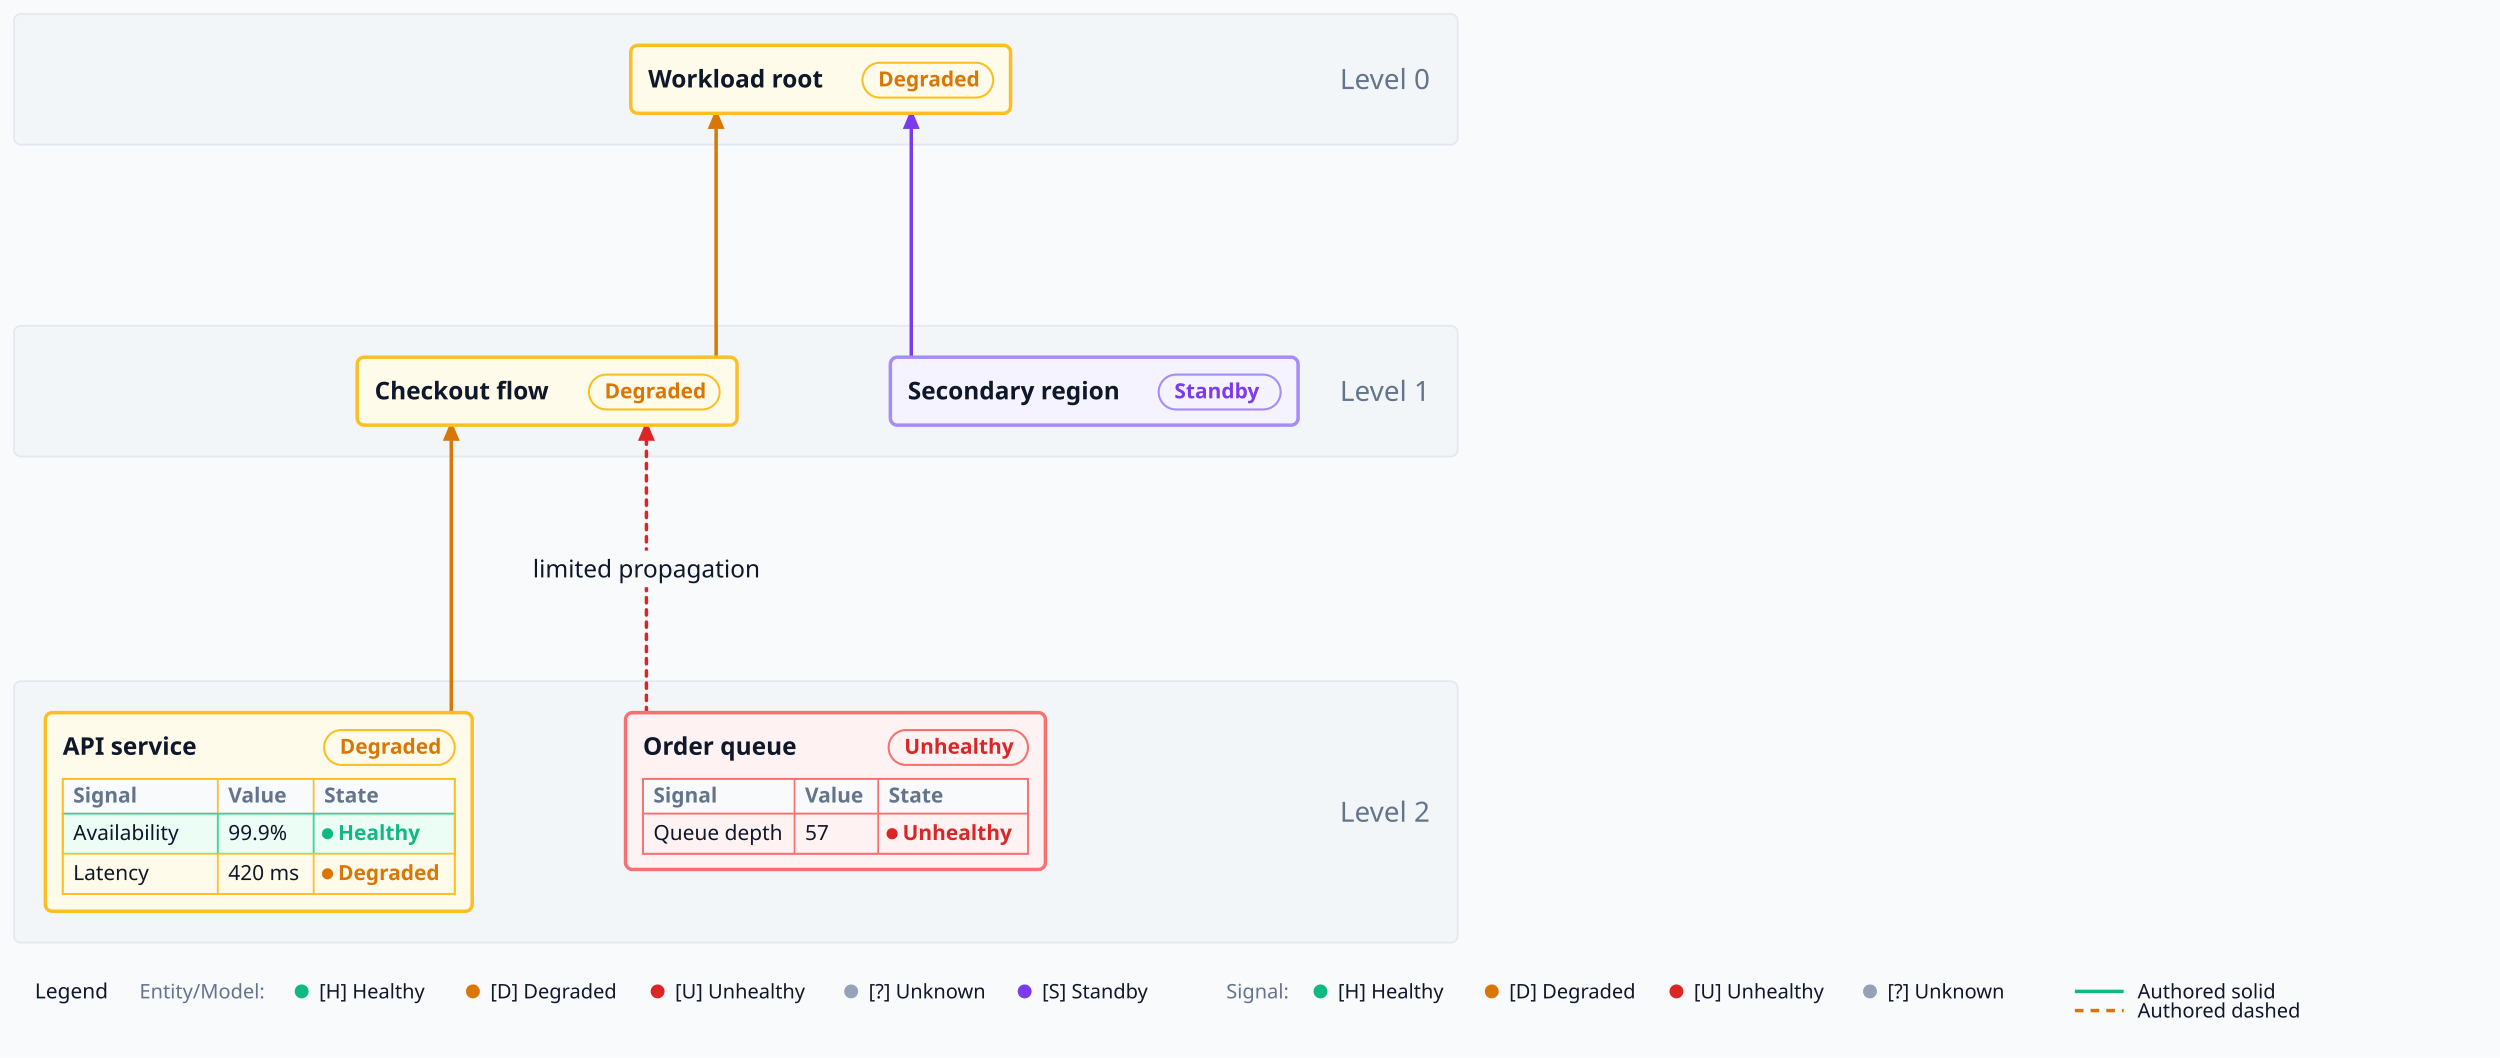
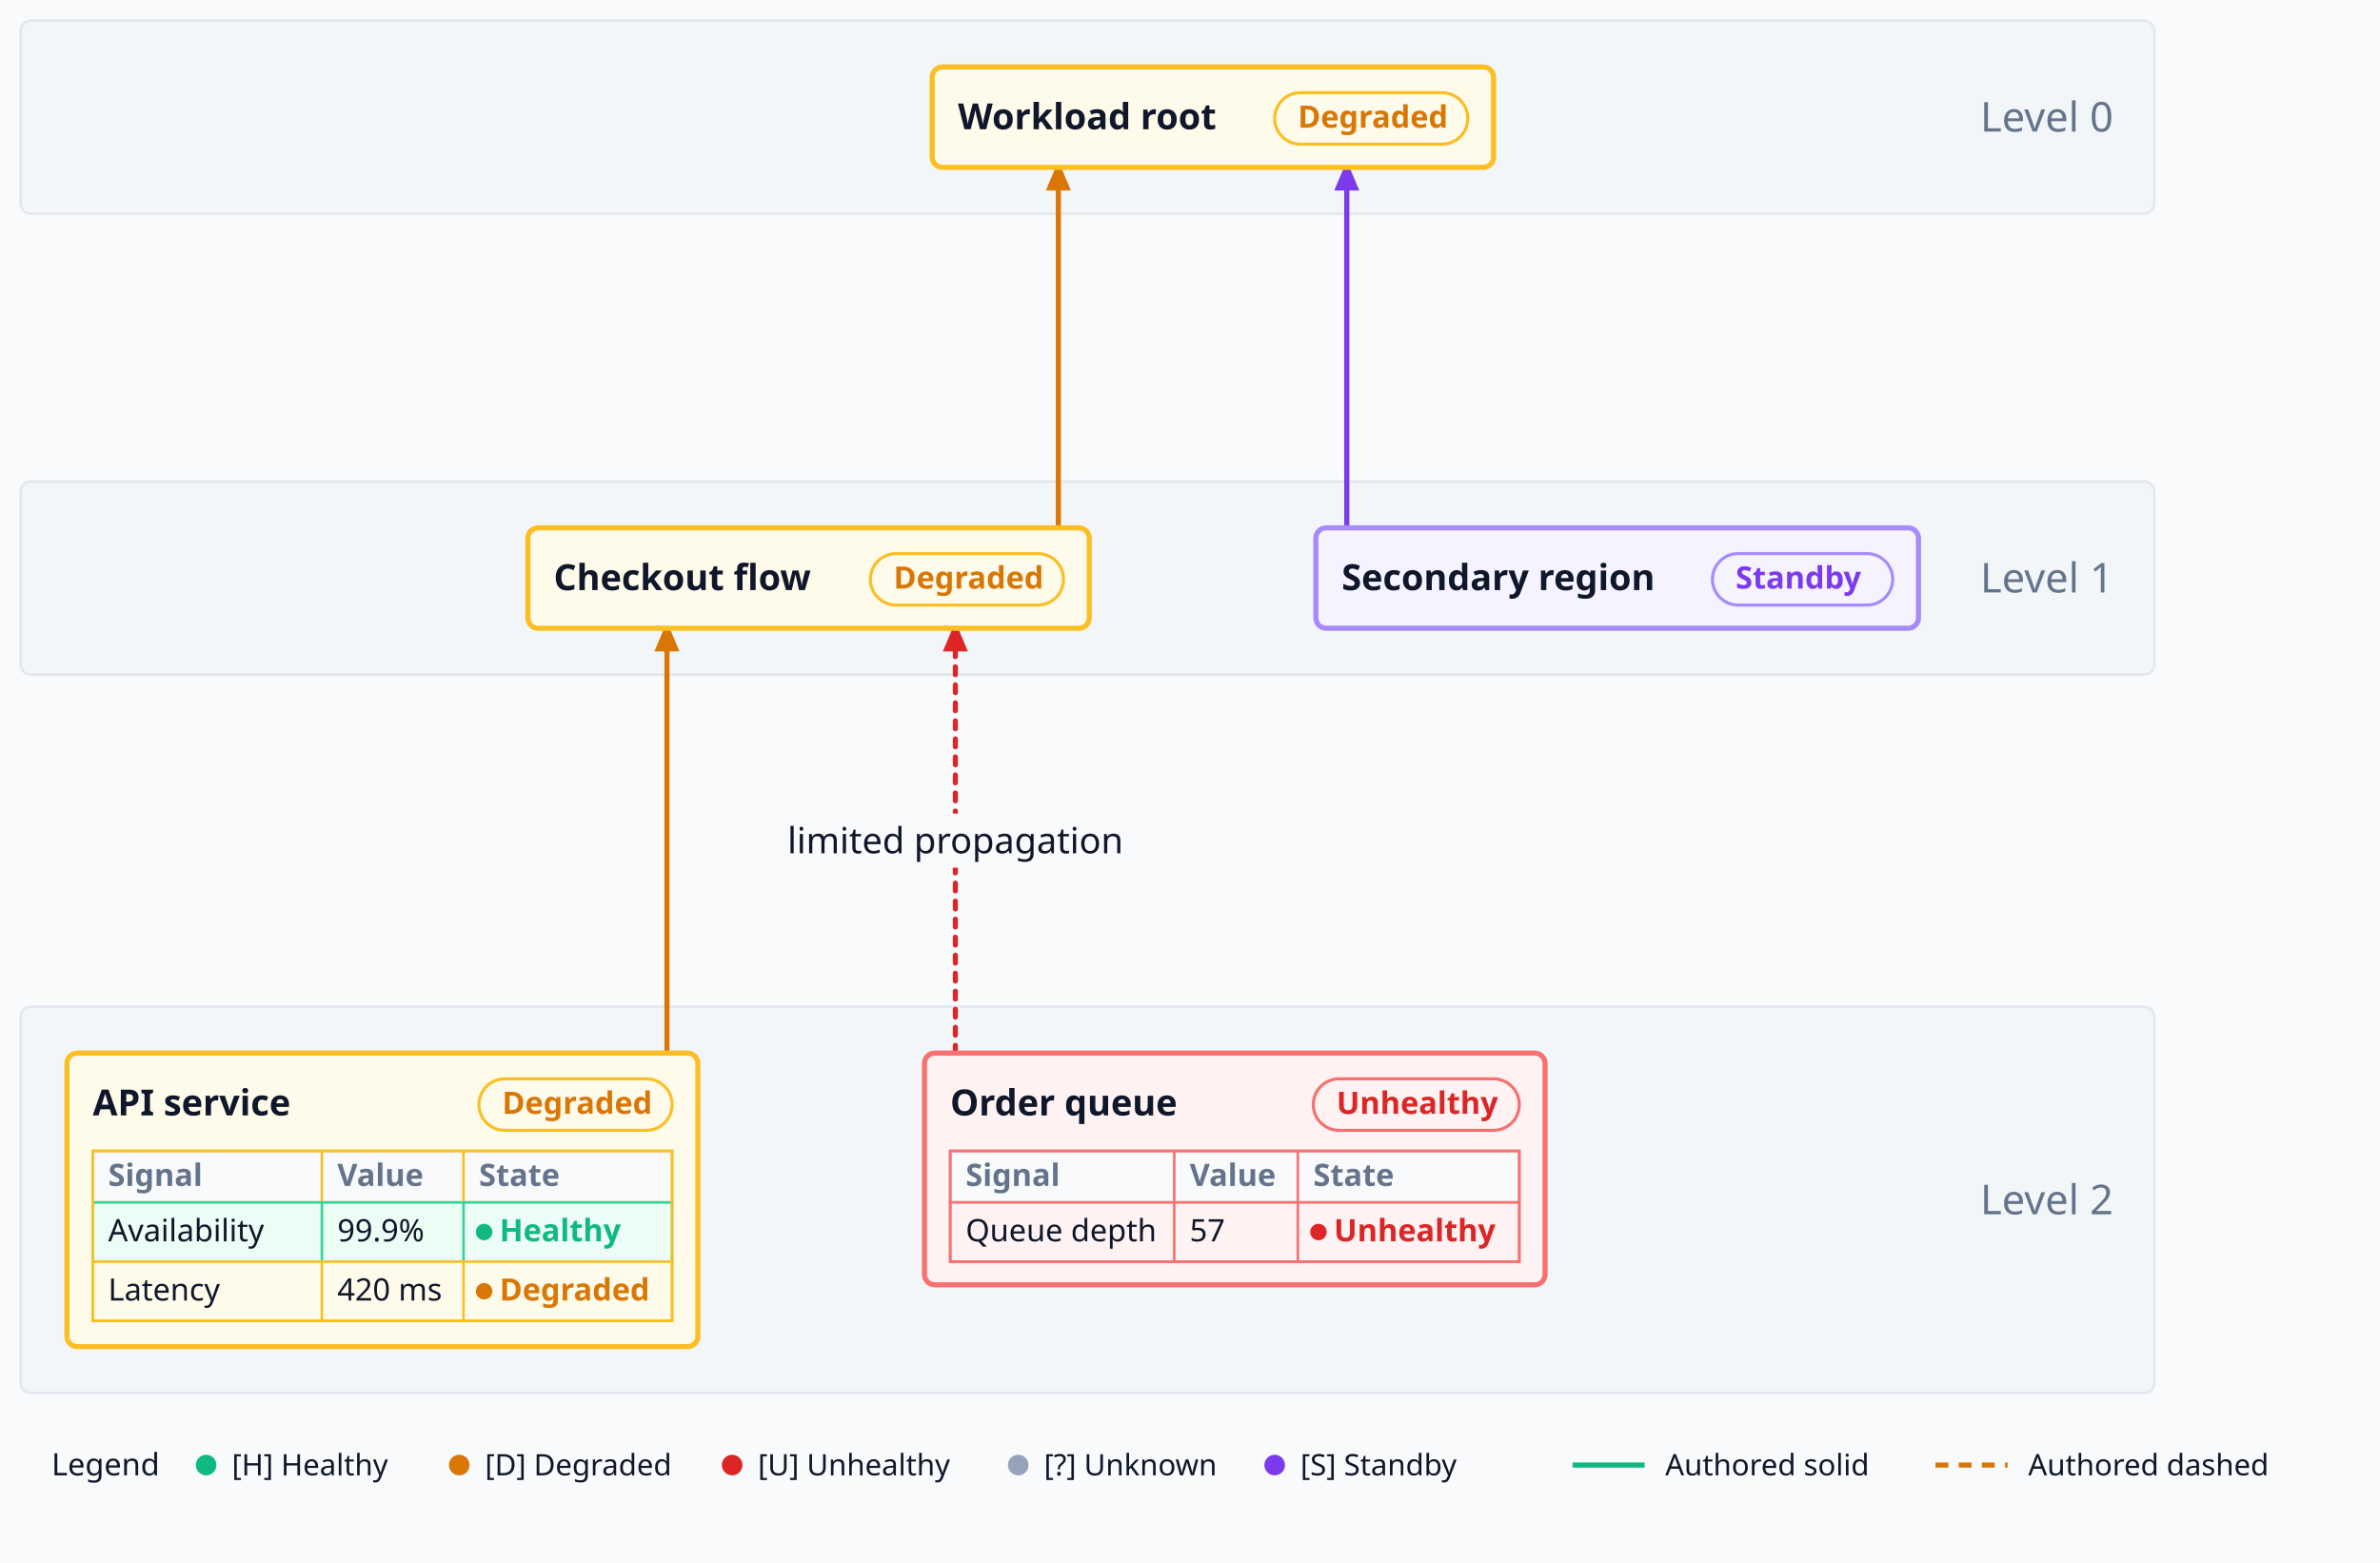
- <svg xmlns="http://www.w3.org/2000/svg" class="pele pele-flowchart ahm-root" style="font-family:Segoe UI, Arial Unicode MS, Arial, sans-serif;color:#0f172a;font:16px sans-serif;letter-spacing:normal;word-spacing:normal;text-transform:none;direction:ltr;" fill="#0f172a" aria-roledescription="flowchart" role="img" aria-labelledby="ahm-660649e236-title ahm-660649e236-desc" data-ahm-theme="slate" viewBox="0 0 1434.82 607" width="1434.82" height="607">
+ <svg xmlns="http://www.w3.org/2000/svg" class="pele pele-flowchart ahm-root" style="font-family:Segoe UI, Arial Unicode MS, Arial, sans-serif;color:#0f172a;font:16px sans-serif;letter-spacing:normal;word-spacing:normal;text-transform:none;direction:ltr;" fill="#0f172a" aria-roledescription="flowchart" role="img" aria-labelledby="ahm-660649e236-title ahm-660649e236-desc" data-ahm-theme="slate" viewBox="0 0 924.24 607" width="924.24" height="607">
  <rect class="ahm-bg" x="0" y="0" width="100%" height="100%" fill="#f8fafc" />
  <g transform="translate(18,18)">
    <g class="pele-clusters">
      <g class="pele-cluster" data-id="lane_0">
        <rect x="-10" y="373" width="828.59" height="150" fill="#eef2f7" fill-opacity="0.5" stroke="#e2e8f0" style="rx:4px;" />
        <text class="pele-cluster-label" fill="#64748b" x="751" y="453.6" text-anchor="start">Level 2</text>
      </g>
      <g class="pele-cluster" data-id="lane_1">
        <rect x="-10" y="169" width="828.59" height="75" fill="#eef2f7" fill-opacity="0.5" stroke="#e2e8f0" style="rx:4px;" />
        <text class="pele-cluster-label" fill="#64748b" x="751" y="212.1" text-anchor="start">Level 1</text>
      </g>
      <g class="pele-cluster" data-id="lane_2">
        <rect x="-10" y="-10" width="828.59" height="75" fill="#eef2f7" fill-opacity="0.5" stroke="#e2e8f0" style="rx:4px;" />
        <text class="pele-cluster-label" fill="#64748b" x="751" y="33.1" text-anchor="start">Level 0</text>
      </g>
    </g>
    <g class="pele-edges" fill="none" stroke="#64748b" stroke-linecap="round">
      <g class="pele-edge" data-id="L_api_flow_0" style="stroke:#d97706;stroke-width:2px;">
        <path d="M241.0 391.0 L241.0 233.0" />
        <path class="pele-marker" d="M241,226L244.36,234L237.64,234Z" fill="#d97706" stroke="#d97706" />
      </g>
      <g class="pele-edge" data-id="L_queue_flow_0" style="stroke:#dc2626;stroke-width:2px;">
        <path d="M353.0 391.0 L353.0 233.0" stroke-dasharray="3 4" />
        <path class="pele-marker" d="M353,226L356.36,234L349.64,234Z" fill="#dc2626" stroke="#dc2626" />
      </g>
      <g class="pele-edge" data-id="L_standby_root_0" style="stroke:#7c3aed;stroke-width:2px;">
        <path d="M505.0 187.0 L505.0 54.0" />
        <path class="pele-marker" d="M505,47L508.36,55L501.64,55Z" fill="#7c3aed" stroke="#7c3aed" />
      </g>
      <g class="pele-edge" data-id="L_flow_root_0" style="stroke:#d97706;stroke-width:2px;">
        <path d="M393.0 187.0 L393.0 54.0" />
        <path class="pele-marker" d="M393,47L396.36,55L389.64,55Z" fill="#d97706" stroke="#d97706" />
      </g>
    </g>
    <g class="pele-edge-labels" font-size="14">
      <g class="pele-edge-label" data-id="L_queue_flow_0">
        <rect x="276.24" y="298" width="153.52" height="21" rx="3" fill="#f8fafc" />
        <text x="353" y="313.4" text-anchor="middle">limited propagation</text>
      </g>
    </g>
    <g class="pele-nodes">
      <g class="pele-node pele-shape-rect ahm_degraded ahm_card state-degraded" data-id="api" transform="translate(130.5,448)">
        <rect x="-122.5" y="-57" width="245" height="114" fill="#f8fafc" stroke="#e2e8f0" style="rx:4px;fill:#fffbeb;stroke:#fbbf24;stroke-width:2px;" />
        <g class="ahm-node-content">
          <defs class="ahm-node-clips">
            <clipPath id="ahm-clip-ahm-660649e236_api-r0-name">
              <rect x="-108.5" y="3" width="81" height="19" />
            </clipPath>
            <clipPath id="ahm-clip-ahm-660649e236_api-r0-value">
              <rect x="-19.5" y="3" width="47" height="19" />
            </clipPath>
            <clipPath id="ahm-clip-ahm-660649e236_api-r0-state">
              <rect x="35.5" y="3" width="73" height="19" />
            </clipPath>
            <clipPath id="ahm-clip-ahm-660649e236_api-r1-name">
              <rect x="-108.5" y="26" width="81" height="19" />
            </clipPath>
            <clipPath id="ahm-clip-ahm-660649e236_api-r1-value">
              <rect x="-19.5" y="26" width="47" height="19" />
            </clipPath>
            <clipPath id="ahm-clip-ahm-660649e236_api-r1-state">
              <rect x="35.5" y="26" width="73" height="19" />
            </clipPath>
          </defs>
          <g class="ahm-entity-header entity-state-degraded">
            <text class="ahm-entity-title" x="-112.5" y="-32.8" font-size="14" fill="#0f172a" text-anchor="start" font-weight="700">
              <tspan x="-112.5" y="-32.8">API service</tspan>
            </text>
            <rect class="ahm-entity-status-badge entity-state-degraded" x="37.5" y="-47" width="75" height="20" rx="10" ry="10" fill="#fffbeb" stroke="#fbbf24" stroke-width="1.2" />
            <text class="ahm-entity-status-text entity-state-degraded" x="46.5" y="-33.4" font-size="12" font-weight="600" fill="#d97706" text-anchor="start">Degraded</text>
          </g>
          <g class="ahm-signal-table">
            <g class="ahm-signal-table-header">
              <rect x="-112.5" y="-19" width="225" height="20" fill="#f8fafc" stroke="#fbbf24" stroke-width="1" />
              <line class="ahm-signal-col-sep" x1="-23.5" y1="-19" x2="-23.5" y2="1" stroke="#fbbf24" stroke-width="1" />
              <line class="ahm-signal-col-sep" x1="31.5" y1="-19" x2="31.5" y2="1" stroke="#fbbf24" stroke-width="1" />
              <text x="-106.5" y="-5.4" font-size="12" font-weight="600" fill="#64748b" text-anchor="start">Signal</text>
              <text x="-17.5" y="-5.4" font-size="12" font-weight="600" fill="#64748b" text-anchor="start">Value</text>
              <text x="37.5" y="-5.4" font-size="12" font-weight="600" fill="#64748b" text-anchor="start">State</text>
            </g>
            <g class="ahm-signal-row row-state-healthy" data-signal-id="sigA" data-row-index="0" data-state="healthy">
              <rect x="-112.5" y="1" width="225" height="23" fill="#ecfdf5" stroke="#34d399" stroke-width="1" />
              <line class="ahm-signal-col-sep" x1="-23.5" y1="1" x2="-23.5" y2="24" stroke="#34d399" stroke-width="1" />
              <line class="ahm-signal-col-sep" x1="31.5" y1="1" x2="31.5" y2="24" stroke="#34d399" stroke-width="1" />
              <text class="ahm-signal-name" x="-106.5" y="16.1" font-size="12" fill="#0f172a" text-anchor="start" font-weight="500" clip-path="url(#ahm-clip-ahm-660649e236_api-r0-name)">
                <tspan x="-106.5" y="16.1">Availability</tspan>
              </text>
              <text class="ahm-signal-value" x="-17.5" y="16.1" font-size="12" fill="#0f172a" text-anchor="start" font-weight="500" clip-path="url(#ahm-clip-ahm-660649e236_api-r0-value)">
                <tspan x="-17.5" y="16.1">99.9%</tspan>
              </text>
              <circle class="ahm-signal-state-dot" cx="39.5" cy="12.5" r="3.2" fill="#10b981" />
              <text class="ahm-signal-state state-healthy" x="45.5" y="16.1" font-size="12" font-weight="600" fill="#10b981" text-anchor="start" clip-path="url(#ahm-clip-ahm-660649e236_api-r0-state)">Healthy</text>
            </g>
            <g class="ahm-signal-row row-state-degraded" data-signal-id="sigA" data-row-index="1" data-state="degraded">
              <rect x="-112.5" y="24" width="225" height="23" fill="#fffbeb" stroke="#fbbf24" stroke-width="1" />
              <line class="ahm-signal-col-sep" x1="-23.5" y1="24" x2="-23.5" y2="47" stroke="#fbbf24" stroke-width="1" />
              <line class="ahm-signal-col-sep" x1="31.5" y1="24" x2="31.5" y2="47" stroke="#fbbf24" stroke-width="1" />
              <text class="ahm-signal-name" x="-106.5" y="39.1" font-size="12" fill="#0f172a" text-anchor="start" font-weight="500" clip-path="url(#ahm-clip-ahm-660649e236_api-r1-name)">
                <tspan x="-106.5" y="39.1">Latency</tspan>
              </text>
              <text class="ahm-signal-value" x="-17.5" y="39.1" font-size="12" fill="#0f172a" text-anchor="start" font-weight="500" clip-path="url(#ahm-clip-ahm-660649e236_api-r1-value)">
                <tspan x="-17.5" y="39.1">420 ms</tspan>
              </text>
              <circle class="ahm-signal-state-dot" cx="39.5" cy="35.5" r="3.2" fill="#d97706" />
              <text class="ahm-signal-state state-degraded" x="45.5" y="39.1" font-size="12" font-weight="600" fill="#d97706" text-anchor="start" clip-path="url(#ahm-clip-ahm-660649e236_api-r1-state)">Degraded</text>
            </g>
          </g>
          <rect class="ahm-signal-table-outline" x="-112.5" y="-19" width="225" height="66" fill="none" stroke="#fbbf24" stroke-width="1" />
        </g>
      </g>
      <g class="pele-node pele-shape-rect ahm_unhealthy ahm_card state-unhealthy" data-id="queue" transform="translate(461.5,436)">
        <rect x="-120.5" y="-45" width="241" height="90" fill="#f8fafc" stroke="#e2e8f0" style="rx:4px;fill:#fef2f2;stroke:#f87171;stroke-width:2px;" />
        <g class="ahm-node-content">
          <defs class="ahm-node-clips">
            <clipPath id="ahm-clip-ahm-660649e236_queue-r0-name">
              <rect x="-106.5" y="15" width="79" height="19" />
            </clipPath>
            <clipPath id="ahm-clip-ahm-660649e236_queue-r0-value">
              <rect x="-19.5" y="15" width="40" height="19" />
            </clipPath>
            <clipPath id="ahm-clip-ahm-660649e236_queue-r0-state">
              <rect x="28.5" y="15" width="78" height="19" />
            </clipPath>
          </defs>
          <g class="ahm-entity-header entity-state-unhealthy">
            <text class="ahm-entity-title" x="-110.5" y="-20.8" font-size="14" fill="#0f172a" text-anchor="start" font-weight="700">
              <tspan x="-110.5" y="-20.8">Order queue</tspan>
            </text>
            <rect class="ahm-entity-status-badge entity-state-unhealthy" x="30.5" y="-35" width="80" height="20" rx="10" ry="10" fill="#fef2f2" stroke="#f87171" stroke-width="1.2" />
            <text class="ahm-entity-status-text entity-state-unhealthy" x="39.5" y="-21.4" font-size="12" font-weight="600" fill="#dc2626" text-anchor="start">Unhealthy</text>
          </g>
          <g class="ahm-signal-table">
            <g class="ahm-signal-table-header">
              <rect x="-110.5" y="-7" width="221" height="20" fill="#f8fafc" stroke="#f87171" stroke-width="1" />
              <line class="ahm-signal-col-sep" x1="-23.5" y1="-7" x2="-23.5" y2="13" stroke="#f87171" stroke-width="1" />
              <line class="ahm-signal-col-sep" x1="24.5" y1="-7" x2="24.5" y2="13" stroke="#f87171" stroke-width="1" />
              <text x="-104.5" y="6.6" font-size="12" font-weight="600" fill="#64748b" text-anchor="start">Signal</text>
              <text x="-17.5" y="6.6" font-size="12" font-weight="600" fill="#64748b" text-anchor="start">Value</text>
              <text x="30.5" y="6.6" font-size="12" font-weight="600" fill="#64748b" text-anchor="start">State</text>
            </g>
            <g class="ahm-signal-row row-state-unhealthy" data-signal-id="sigB" data-row-index="0" data-state="unhealthy">
              <rect x="-110.5" y="13" width="221" height="23" fill="#fef2f2" stroke="#f87171" stroke-width="1" />
              <line class="ahm-signal-col-sep" x1="-23.5" y1="13" x2="-23.5" y2="36" stroke="#f87171" stroke-width="1" />
              <line class="ahm-signal-col-sep" x1="24.5" y1="13" x2="24.5" y2="36" stroke="#f87171" stroke-width="1" />
              <text class="ahm-signal-name" x="-104.5" y="28.1" font-size="12" fill="#0f172a" text-anchor="start" font-weight="500" clip-path="url(#ahm-clip-ahm-660649e236_queue-r0-name)">
                <tspan x="-104.5" y="28.1">Queue depth</tspan>
              </text>
              <text class="ahm-signal-value" x="-17.5" y="28.1" font-size="12" fill="#0f172a" text-anchor="start" font-weight="500" clip-path="url(#ahm-clip-ahm-660649e236_queue-r0-value)">
                <tspan x="-17.5" y="28.1">57</tspan>
              </text>
              <circle class="ahm-signal-state-dot" cx="32.5" cy="24.5" r="3.2" fill="#dc2626" />
              <text class="ahm-signal-state state-unhealthy" x="38.5" y="28.1" font-size="12" font-weight="600" fill="#dc2626" text-anchor="start" clip-path="url(#ahm-clip-ahm-660649e236_queue-r0-state)">Unhealthy</text>
            </g>
          </g>
          <rect class="ahm-signal-table-outline" x="-110.5" y="-7" width="221" height="43" fill="none" stroke="#f87171" stroke-width="1" />
        </g>
      </g>
      <g class="pele-node pele-shape-rect ahm_degraded ahm_card state-degraded" data-id="flow" transform="translate(296,206.5)">
        <rect x="-109" y="-19.5" width="218" height="39" fill="#f8fafc" stroke="#e2e8f0" style="rx:4px;fill:#fffbeb;stroke:#fbbf24;stroke-width:2px;" />
        <g class="ahm-node-content">
          <defs class="ahm-node-clips" />
          <g class="ahm-entity-header entity-state-degraded">
            <text class="ahm-entity-title" x="-99" y="4.7" font-size="14" fill="#0f172a" text-anchor="start" font-weight="700">
              <tspan x="-99" y="4.7">Checkout flow</tspan>
            </text>
            <rect class="ahm-entity-status-badge entity-state-degraded" x="24" y="-9.5" width="75" height="20" rx="10" ry="10" fill="#fffbeb" stroke="#fbbf24" stroke-width="1.2" />
            <text class="ahm-entity-status-text entity-state-degraded" x="33" y="4.1" font-size="12" font-weight="600" fill="#d97706" text-anchor="start">Degraded</text>
          </g>
        </g>
      </g>
      <g class="pele-node pele-shape-rect ahm_standby ahm_card state-standby" data-id="standby" transform="translate(610,206.5)">
        <rect x="-117" y="-19.5" width="234" height="39" fill="#f8fafc" stroke="#e2e8f0" style="rx:4px;fill:#f5f3ff;stroke:#a78bfa;stroke-width:2px;" />
        <g class="ahm-node-content">
          <defs class="ahm-node-clips" />
          <g class="ahm-entity-header entity-state-standby">
            <text class="ahm-entity-title" x="-107" y="4.7" font-size="14" fill="#0f172a" text-anchor="start" font-weight="700">
              <tspan x="-107" y="4.7">Secondary region</tspan>
            </text>
            <rect class="ahm-entity-status-badge entity-state-standby" x="37" y="-9.5" width="70" height="20" rx="10" ry="10" fill="#f5f3ff" stroke="#a78bfa" stroke-width="1.2" />
            <text class="ahm-entity-status-text entity-state-standby" x="46" y="4.1" font-size="12" font-weight="600" fill="#7c3aed" text-anchor="start">Standby</text>
          </g>
        </g>
      </g>
      <g class="pele-node pele-shape-rect ahm_degraded ahm_card state-degraded" data-id="root" transform="translate(453,27.5)">
        <rect x="-109" y="-19.5" width="218" height="39" fill="#f8fafc" stroke="#e2e8f0" style="rx:4px;fill:#fffbeb;stroke:#fbbf24;stroke-width:2px;" />
        <g class="ahm-node-content">
          <defs class="ahm-node-clips" />
          <g class="ahm-entity-header entity-state-degraded">
            <text class="ahm-entity-title" x="-99" y="4.7" font-size="14" fill="#0f172a" text-anchor="start" font-weight="700">
              <tspan x="-99" y="4.7">Workload root</tspan>
            </text>
            <rect class="ahm-entity-status-badge entity-state-degraded" x="24" y="-9.5" width="75" height="20" rx="10" ry="10" fill="#fffbeb" stroke="#fbbf24" stroke-width="1.2" />
            <text class="ahm-entity-status-text entity-state-degraded" x="33" y="4.1" font-size="12" font-weight="600" fill="#d97706" text-anchor="start">Degraded</text>
          </g>
        </g>
      </g>
    </g>
  </g>
  <g class="ahm-legend" transform="translate(0,0)">
    <text x="20" y="573" font-size="12" fill="#0f172a">Legend</text>
-     <text x="80.04" y="573" font-size="11.5" fill="#64748b">Entity/Model:</text>
-     <g transform="translate(173.13,569)">
+     <g transform="translate(80.04,569)">
      <circle cx="0" cy="0" r="4" fill="#10b981" />
      <text x="10" y="4" font-size="11.5" fill="#0f172a">[H] Healthy</text>
    </g>
-     <g transform="translate(271.42,569)">
+     <g transform="translate(178.34,569)">
      <circle cx="0" cy="0" r="4" fill="#d97706" />
      <text x="10" y="4" font-size="11.5" fill="#0f172a">[D] Degraded</text>
    </g>
-     <g transform="translate(377.41,569)">
+     <g transform="translate(284.32,569)">
      <circle cx="0" cy="0" r="4" fill="#dc2626" />
      <text x="10" y="4" font-size="11.5" fill="#0f172a">[U] Unhealthy</text>
    </g>
-     <g transform="translate(488.5,569)">
+     <g transform="translate(395.41,569)">
      <circle cx="0" cy="0" r="4" fill="#94a3b8" />
      <text x="10" y="4" font-size="11.5" fill="#0f172a">[?] Unknown</text>
    </g>
-     <g transform="translate(588.08,569)">
+     <g transform="translate(495,569)">
      <circle cx="0" cy="0" r="4" fill="#7c3aed" />
      <text x="10" y="4" font-size="11.5" fill="#0f172a">[S] Standby</text>
    </g>
-     <text x="703.76" y="573" font-size="11.5" fill="#64748b">Signal:</text>
-     <g transform="translate(757.87,569)">
-       <circle cx="0" cy="0" r="4" fill="#10b981" />
-       <text x="10" y="4" font-size="11.5" fill="#0f172a">[H] Healthy</text>
-     </g>
-     <g transform="translate(856.16,569)">
-       <circle cx="0" cy="0" r="4" fill="#d97706" />
-       <text x="10" y="4" font-size="11.5" fill="#0f172a">[D] Degraded</text>
-     </g>
-     <g transform="translate(962.15,569)">
-       <circle cx="0" cy="0" r="4" fill="#dc2626" />
-       <text x="10" y="4" font-size="11.5" fill="#0f172a">[U] Unhealthy</text>
-     </g>
-     <g transform="translate(1073.24,569)">
-       <circle cx="0" cy="0" r="4" fill="#94a3b8" />
-       <text x="10" y="4" font-size="11.5" fill="#0f172a">[?] Unknown</text>
-     </g>
-     <g transform="translate(1190.82,569)">
+     <g transform="translate(610.68,569)">
      <line x1="0" y1="0" x2="28" y2="0" stroke="#10b981" stroke-width="2" />
      <text x="36" y="4" font-size="11.5" fill="#0f172a">Authored solid</text>
    </g>
-     <g transform="translate(1190.82,580)">
+     <g transform="translate(751.62,569)">
      <line x1="0" y1="0" x2="28" y2="0" stroke="#d97706" stroke-width="2" stroke-dasharray="5 4" />
      <text x="36" y="4" font-size="11.5" fill="#0f172a">Authored dashed</text>
    </g>
  </g>
</svg>
